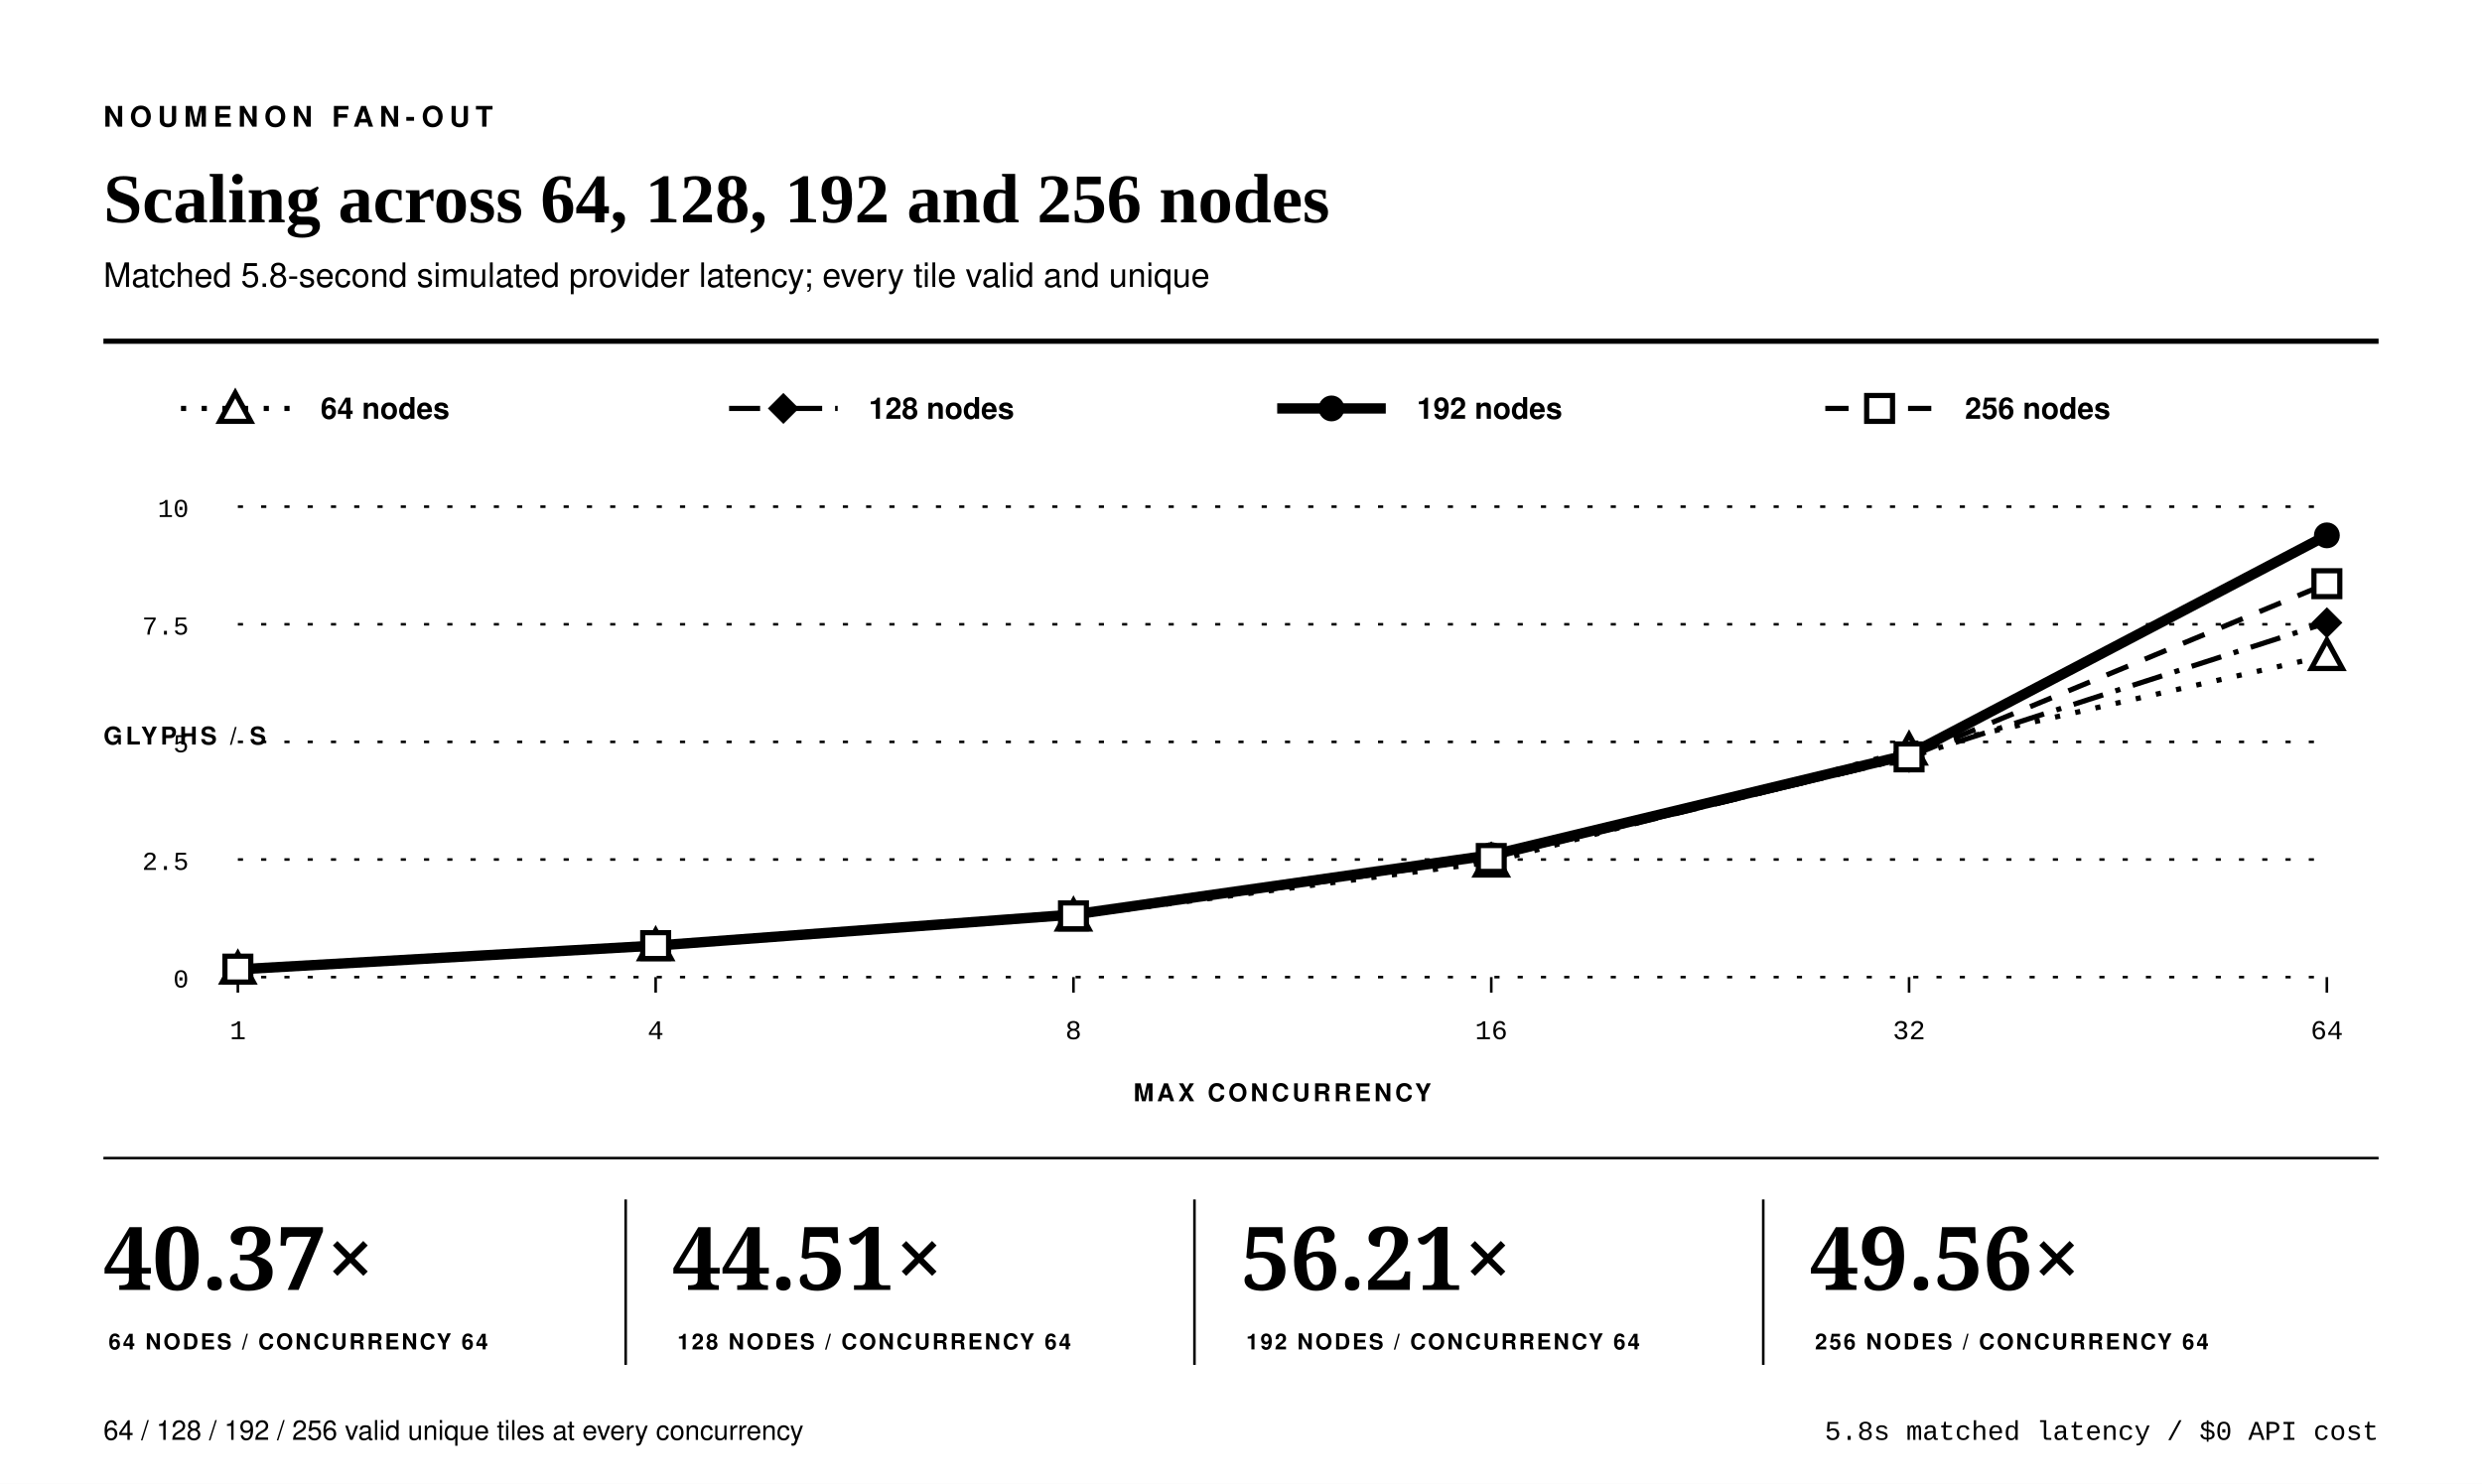
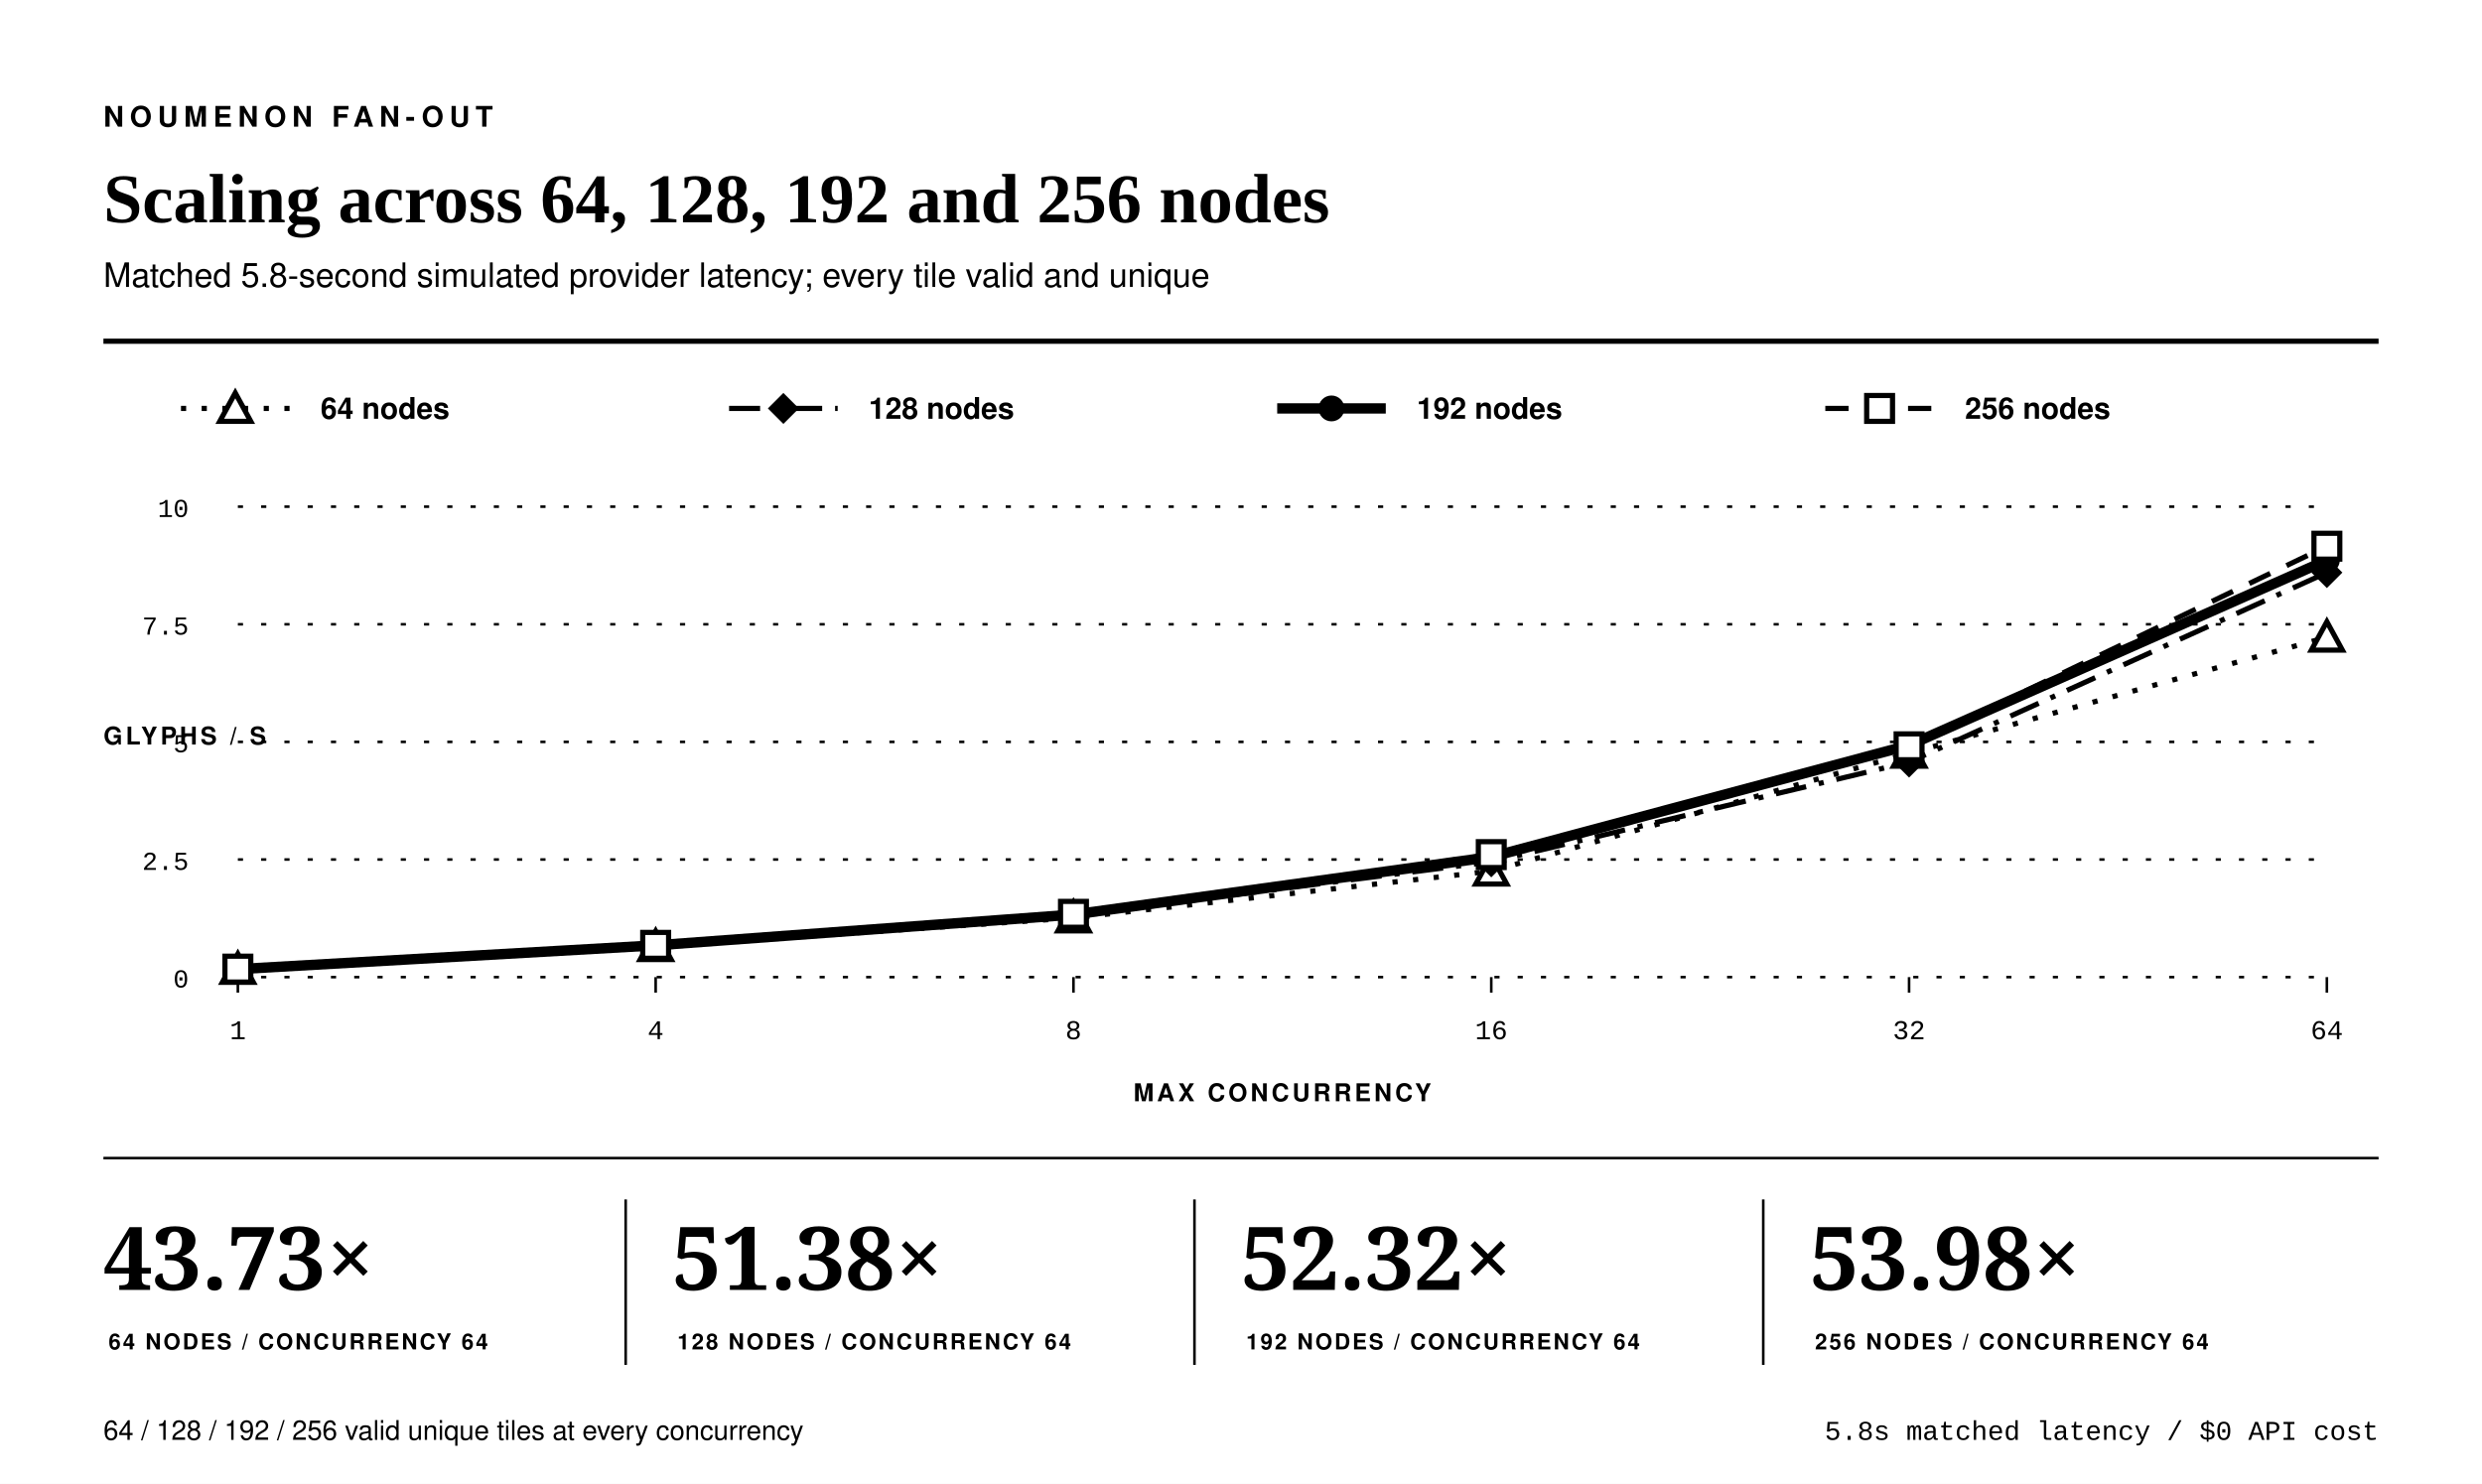
<svg xmlns="http://www.w3.org/2000/svg" width="960" height="574" viewBox="0 0 960 574" role="img" aria-label="Throughput chart for isolated 64-, 128-, 192-, and 256-node Noumenon sweeps. Every run produces valid unique tiles at each measured concurrency.">
  <rect width="960" height="574" fill="#ffffff" />
  <text x="40" y="49" font-family="'Avenir Next',Avenir,'Helvetica Neue',Helvetica,sans-serif" font-size="11" fill="#000000" text-anchor="start" font-weight="700" letter-spacing="2.2">NOUMENON FAN-OUT</text>
  <text x="40" y="86" font-family="Georgia,'Times New Roman',serif" font-size="27" fill="#000000" text-anchor="start" font-weight="700">Scaling across 64, 128, 192 and 256 nodes</text>
  <text x="40" y="111" font-family="'Avenir Next',Avenir,'Helvetica Neue',Helvetica,sans-serif" font-size="13" fill="#000000" text-anchor="start" font-weight="normal">Matched 5.8-second simulated provider latency; every tile valid and unique</text>
  <line x1="40" y1="132" x2="920" y2="132" stroke="#000000" stroke-width="2" />
  <line x1="70" y1="158" x2="112" y2="158" stroke="#000000" stroke-width="2" stroke-dasharray="2 6" />
  <path d="M91.0 152.0L97.0 163.0L85.0 163.0Z" fill="#ffffff" stroke="#000000" stroke-width="2" />
  <text x="124" y="162" font-family="'Avenir Next',Avenir,'Helvetica Neue',Helvetica,sans-serif" font-size="11.5" fill="#000000" text-anchor="start" font-weight="700">64 nodes</text>
  <line x1="282" y1="158" x2="324" y2="158" stroke="#000000" stroke-width="2" stroke-dasharray="12 5 2 5" />
  <path d="M303.0 152.0L309.0 158.0L303.0 164.0L297.0 158.0Z" fill="#000000" />
  <text x="336" y="162" font-family="'Avenir Next',Avenir,'Helvetica Neue',Helvetica,sans-serif" font-size="11.5" fill="#000000" text-anchor="start" font-weight="700">128 nodes</text>
  <line x1="494" y1="158" x2="536" y2="158" stroke="#000000" stroke-width="4" />
  <circle cx="515.0" cy="158.0" r="5" fill="#000000" />
  <text x="548" y="162" font-family="'Avenir Next',Avenir,'Helvetica Neue',Helvetica,sans-serif" font-size="11.5" fill="#000000" text-anchor="start" font-weight="700">192 nodes</text>
  <line x1="706" y1="158" x2="748" y2="158" stroke="#000000" stroke-width="2" stroke-dasharray="9 7" />
  <rect x="722.0" y="153.0" width="10" height="10" fill="#ffffff" stroke="#000000" stroke-width="2" />
  <text x="760" y="162" font-family="'Avenir Next',Avenir,'Helvetica Neue',Helvetica,sans-serif" font-size="11.5" fill="#000000" text-anchor="start" font-weight="700">256 nodes</text>
  <text x="73" y="382.0" font-family="'SFMono-Regular',Consolas,'Liberation Mono',monospace" font-size="10" fill="#000000" text-anchor="end" font-weight="normal">0</text>
  <line x1="92" y1="378.0" x2="900" y2="378.0" stroke="#000000" stroke-dasharray="2 7" />
  <text x="73" y="336.5" font-family="'SFMono-Regular',Consolas,'Liberation Mono',monospace" font-size="10" fill="#000000" text-anchor="end" font-weight="normal">2.5</text>
  <line x1="92" y1="332.5" x2="900" y2="332.5" stroke="#000000" stroke-dasharray="2 7" />
  <text x="73" y="291.0" font-family="'SFMono-Regular',Consolas,'Liberation Mono',monospace" font-size="10" fill="#000000" text-anchor="end" font-weight="normal">5</text>
  <line x1="92" y1="287.0" x2="900" y2="287.0" stroke="#000000" stroke-dasharray="2 7" />
  <text x="73" y="245.5" font-family="'SFMono-Regular',Consolas,'Liberation Mono',monospace" font-size="10" fill="#000000" text-anchor="end" font-weight="normal">7.5</text>
  <line x1="92" y1="241.5" x2="900" y2="241.5" stroke="#000000" stroke-dasharray="2 7" />
  <text x="73" y="200.0" font-family="'SFMono-Regular',Consolas,'Liberation Mono',monospace" font-size="10" fill="#000000" text-anchor="end" font-weight="normal">10</text>
  <line x1="92" y1="196.0" x2="900" y2="196.0" stroke="#000000" stroke-dasharray="2 7" />
  <text x="40" y="288" font-family="'Avenir Next',Avenir,'Helvetica Neue',Helvetica,sans-serif" font-size="9.5" fill="#000000" text-anchor="start" font-weight="700" letter-spacing="1.2">GLYPHS / S</text>
  <line x1="92.0" y1="378" x2="92.0" y2="384" stroke="#000000" />
  <text x="92.0" y="402" font-family="'SFMono-Regular',Consolas,'Liberation Mono',monospace" font-size="10.5" fill="#000000" text-anchor="middle" font-weight="normal">1</text>
  <line x1="253.6" y1="378" x2="253.6" y2="384" stroke="#000000" />
  <text x="253.6" y="402" font-family="'SFMono-Regular',Consolas,'Liberation Mono',monospace" font-size="10.5" fill="#000000" text-anchor="middle" font-weight="normal">4</text>
  <line x1="415.2" y1="378" x2="415.2" y2="384" stroke="#000000" />
  <text x="415.2" y="402" font-family="'SFMono-Regular',Consolas,'Liberation Mono',monospace" font-size="10.5" fill="#000000" text-anchor="middle" font-weight="normal">8</text>
  <line x1="576.8" y1="378" x2="576.8" y2="384" stroke="#000000" />
  <text x="576.8" y="402" font-family="'SFMono-Regular',Consolas,'Liberation Mono',monospace" font-size="10.5" fill="#000000" text-anchor="middle" font-weight="normal">16</text>
  <line x1="738.4" y1="378" x2="738.4" y2="384" stroke="#000000" />
  <text x="738.4" y="402" font-family="'SFMono-Regular',Consolas,'Liberation Mono',monospace" font-size="10.5" fill="#000000" text-anchor="middle" font-weight="normal">32</text>
  <line x1="900.0" y1="378" x2="900.0" y2="384" stroke="#000000" />
  <text x="900.0" y="402" font-family="'SFMono-Regular',Consolas,'Liberation Mono',monospace" font-size="10.5" fill="#000000" text-anchor="middle" font-weight="normal">64</text>
  <text x="496.0" y="426" font-family="'Avenir Next',Avenir,'Helvetica Neue',Helvetica,sans-serif" font-size="9.5" fill="#000000" text-anchor="middle" font-weight="700" letter-spacing="1.2">MAX CONCURRENCY</text>
-   <polyline points="92.0,374.9 253.6,365.9 415.2,354.4 576.8,333.5 738.4,290.2 900.0,253.6" fill="none" stroke="#000000" stroke-width="2" stroke-dasharray="2 6" />
-   <path d="M92.0 368.9L98.0 379.9L86.0 379.9Z" fill="#ffffff" stroke="#000000" stroke-width="2" />
-   <path d="M253.6 359.9L259.6 370.9L247.6 370.9Z" fill="#ffffff" stroke="#000000" stroke-width="2" />
-   <path d="M415.2 348.4L421.2 359.4L409.2 359.4Z" fill="#ffffff" stroke="#000000" stroke-width="2" />
-   <path d="M576.8 327.5L582.8 338.5L570.8 338.5Z" fill="#ffffff" stroke="#000000" stroke-width="2" />
-   <path d="M738.4 284.2L744.4 295.2L732.4 295.2Z" fill="#ffffff" stroke="#000000" stroke-width="2" />
-   <path d="M900.0 247.6L906.0 258.6L894.0 258.6Z" fill="#ffffff" stroke="#000000" stroke-width="2" />
-   <polyline points="92.0,374.9 253.6,365.7 415.2,353.8 576.8,331.6 738.4,293.0 900.0,240.9" fill="none" stroke="#000000" stroke-width="2" stroke-dasharray="12 5 2 5" />
-   <path d="M92.0 368.9L98.0 374.9L92.0 380.9L86.0 374.9Z" fill="#000000" />
-   <path d="M253.6 359.7L259.6 365.7L253.6 371.7L247.6 365.7Z" fill="#000000" />
-   <path d="M415.2 347.8L421.2 353.8L415.2 359.8L409.2 353.8Z" fill="#000000" />
-   <path d="M576.8 325.6L582.8 331.6L576.8 337.6L570.8 331.6Z" fill="#000000" />
-   <path d="M738.4 287.0L744.4 293.0L738.4 299.0L732.4 293.0Z" fill="#000000" />
-   <path d="M900.0 234.9L906.0 240.9L900.0 246.9L894.0 240.9Z" fill="#000000" />
-   <polyline points="92.0,375.0 253.6,365.8 415.2,353.8 576.8,330.8 738.4,291.9 900.0,207.1" fill="none" stroke="#000000" stroke-width="4" />
-   <circle cx="92.0" cy="375.0" r="5" fill="#000000" />
-   <circle cx="253.6" cy="365.8" r="5" fill="#000000" />
+   <polyline points="92.0,375.0 253.6,366.2 415.2,355.1 576.8,337.0 738.4,291.4 900.0,246.5" fill="none" stroke="#000000" stroke-width="2" stroke-dasharray="2 6" />
+   <path d="M92.0 369.0L98.0 380.0L86.0 380.0Z" fill="#ffffff" stroke="#000000" stroke-width="2" />
+   <path d="M253.6 360.2L259.6 371.2L247.6 371.2Z" fill="#ffffff" stroke="#000000" stroke-width="2" />
+   <path d="M415.2 349.1L421.2 360.1L409.2 360.1Z" fill="#ffffff" stroke="#000000" stroke-width="2" />
+   <path d="M576.8 331.0L582.8 342.0L570.8 342.0Z" fill="#ffffff" stroke="#000000" stroke-width="2" />
+   <path d="M738.4 285.4L744.4 296.4L732.4 296.4Z" fill="#ffffff" stroke="#000000" stroke-width="2" />
+   <path d="M900.0 240.5L906.0 251.5L894.0 251.5Z" fill="#ffffff" stroke="#000000" stroke-width="2" />
+   <polyline points="92.0,375.0 253.6,365.9 415.2,354.1 576.8,333.4 738.4,294.8 900.0,221.5" fill="none" stroke="#000000" stroke-width="2" stroke-dasharray="12 5 2 5" />
+   <path d="M92.0 369.0L98.0 375.0L92.0 381.0L86.0 375.0Z" fill="#000000" />
+   <path d="M253.6 359.9L259.6 365.9L253.6 371.9L247.6 365.9Z" fill="#000000" />
+   <path d="M415.2 348.1L421.2 354.1L415.2 360.1L409.2 354.1Z" fill="#000000" />
+   <path d="M576.8 327.4L582.8 333.4L576.8 339.4L570.8 333.4Z" fill="#000000" />
+   <path d="M738.4 288.8L744.4 294.8L738.4 300.8L732.4 294.8Z" fill="#000000" />
+   <path d="M900.0 215.5L906.0 221.5L900.0 227.5L894.0 221.5Z" fill="#000000" />
+   <polyline points="92.0,374.9 253.6,365.7 415.2,353.8 576.8,331.5 738.4,288.3 900.0,216.7" fill="none" stroke="#000000" stroke-width="4" />
+   <circle cx="92.0" cy="374.9" r="5" fill="#000000" />
+   <circle cx="253.6" cy="365.7" r="5" fill="#000000" />
  <circle cx="415.2" cy="353.8" r="5" fill="#000000" />
-   <circle cx="576.8" cy="330.8" r="5" fill="#000000" />
-   <circle cx="738.4" cy="291.9" r="5" fill="#000000" />
-   <circle cx="900.0" cy="207.1" r="5" fill="#000000" />
-   <polyline points="92.0,374.9 253.6,365.8 415.2,354.3 576.8,332.1 738.4,292.8 900.0,225.8" fill="none" stroke="#000000" stroke-width="2" stroke-dasharray="9 7" />
+   <circle cx="576.8" cy="331.5" r="5" fill="#000000" />
+   <circle cx="738.4" cy="288.3" r="5" fill="#000000" />
+   <circle cx="900.0" cy="216.7" r="5" fill="#000000" />
+   <polyline points="92.0,374.9 253.6,365.7 415.2,353.7 576.8,330.6 738.4,288.9 900.0,211.3" fill="none" stroke="#000000" stroke-width="2" stroke-dasharray="9 7" />
  <rect x="87.0" y="369.9" width="10" height="10" fill="#ffffff" stroke="#000000" stroke-width="2" />
-   <rect x="248.6" y="360.8" width="10" height="10" fill="#ffffff" stroke="#000000" stroke-width="2" />
-   <rect x="410.2" y="349.3" width="10" height="10" fill="#ffffff" stroke="#000000" stroke-width="2" />
-   <rect x="571.8" y="327.1" width="10" height="10" fill="#ffffff" stroke="#000000" stroke-width="2" />
-   <rect x="733.4" y="287.8" width="10" height="10" fill="#ffffff" stroke="#000000" stroke-width="2" />
-   <rect x="895.0" y="220.8" width="10" height="10" fill="#ffffff" stroke="#000000" stroke-width="2" />
+   <rect x="248.6" y="360.7" width="10" height="10" fill="#ffffff" stroke="#000000" stroke-width="2" />
+   <rect x="410.2" y="348.7" width="10" height="10" fill="#ffffff" stroke="#000000" stroke-width="2" />
+   <rect x="571.8" y="325.6" width="10" height="10" fill="#ffffff" stroke="#000000" stroke-width="2" />
+   <rect x="733.4" y="283.9" width="10" height="10" fill="#ffffff" stroke="#000000" stroke-width="2" />
+   <rect x="895.0" y="206.3" width="10" height="10" fill="#ffffff" stroke="#000000" stroke-width="2" />
  <line x1="40" y1="448" x2="920" y2="448" stroke="#000000" />
-   <text x="40" y="499" font-family="'Trajan Pro 3','Trajan Pro',Trajan,Cinzel,Georgia,serif" font-size="34" fill="#000000" text-anchor="start" font-weight="700">40.37×</text>
+   <text x="40" y="499" font-family="'Trajan Pro 3','Trajan Pro',Trajan,Cinzel,Georgia,serif" font-size="34" fill="#000000" text-anchor="start" font-weight="700">43.73×</text>
  <text x="42" y="522" font-family="'Avenir Next',Avenir,'Helvetica Neue',Helvetica,sans-serif" font-size="8.5" fill="#000000" text-anchor="start" font-weight="700" letter-spacing="0.8">64 NODES / CONCURRENCY 64</text>
  <line x1="242" y1="464" x2="242" y2="528" stroke="#000000" />
-   <text x="260" y="499" font-family="'Trajan Pro 3','Trajan Pro',Trajan,Cinzel,Georgia,serif" font-size="34" fill="#000000" text-anchor="start" font-weight="700">44.51×</text>
+   <text x="260" y="499" font-family="'Trajan Pro 3','Trajan Pro',Trajan,Cinzel,Georgia,serif" font-size="34" fill="#000000" text-anchor="start" font-weight="700">51.38×</text>
  <text x="262" y="522" font-family="'Avenir Next',Avenir,'Helvetica Neue',Helvetica,sans-serif" font-size="8.5" fill="#000000" text-anchor="start" font-weight="700" letter-spacing="0.8">128 NODES / CONCURRENCY 64</text>
  <line x1="462" y1="464" x2="462" y2="528" stroke="#000000" />
-   <text x="480" y="499" font-family="'Trajan Pro 3','Trajan Pro',Trajan,Cinzel,Georgia,serif" font-size="34" fill="#000000" text-anchor="start" font-weight="700">56.21×</text>
+   <text x="480" y="499" font-family="'Trajan Pro 3','Trajan Pro',Trajan,Cinzel,Georgia,serif" font-size="34" fill="#000000" text-anchor="start" font-weight="700">52.32×</text>
  <text x="482" y="522" font-family="'Avenir Next',Avenir,'Helvetica Neue',Helvetica,sans-serif" font-size="8.5" fill="#000000" text-anchor="start" font-weight="700" letter-spacing="0.8">192 NODES / CONCURRENCY 64</text>
  <line x1="682" y1="464" x2="682" y2="528" stroke="#000000" />
-   <text x="700" y="499" font-family="'Trajan Pro 3','Trajan Pro',Trajan,Cinzel,Georgia,serif" font-size="34" fill="#000000" text-anchor="start" font-weight="700">49.56×</text>
+   <text x="700" y="499" font-family="'Trajan Pro 3','Trajan Pro',Trajan,Cinzel,Georgia,serif" font-size="34" fill="#000000" text-anchor="start" font-weight="700">53.98×</text>
  <text x="702" y="522" font-family="'Avenir Next',Avenir,'Helvetica Neue',Helvetica,sans-serif" font-size="8.5" fill="#000000" text-anchor="start" font-weight="700" letter-spacing="0.8">256 NODES / CONCURRENCY 64</text>
  <text x="40" y="557" font-family="'Avenir Next',Avenir,'Helvetica Neue',Helvetica,sans-serif" font-size="10.5" fill="#000000" text-anchor="start" font-weight="normal">64 / 128 / 192 / 256 valid unique tiles at every concurrency</text>
  <text x="920" y="557" font-family="'SFMono-Regular',Consolas,'Liberation Mono',monospace" font-size="10.5" fill="#000000" text-anchor="end" font-weight="normal">5.8s matched latency / $0 API cost</text>
</svg>
